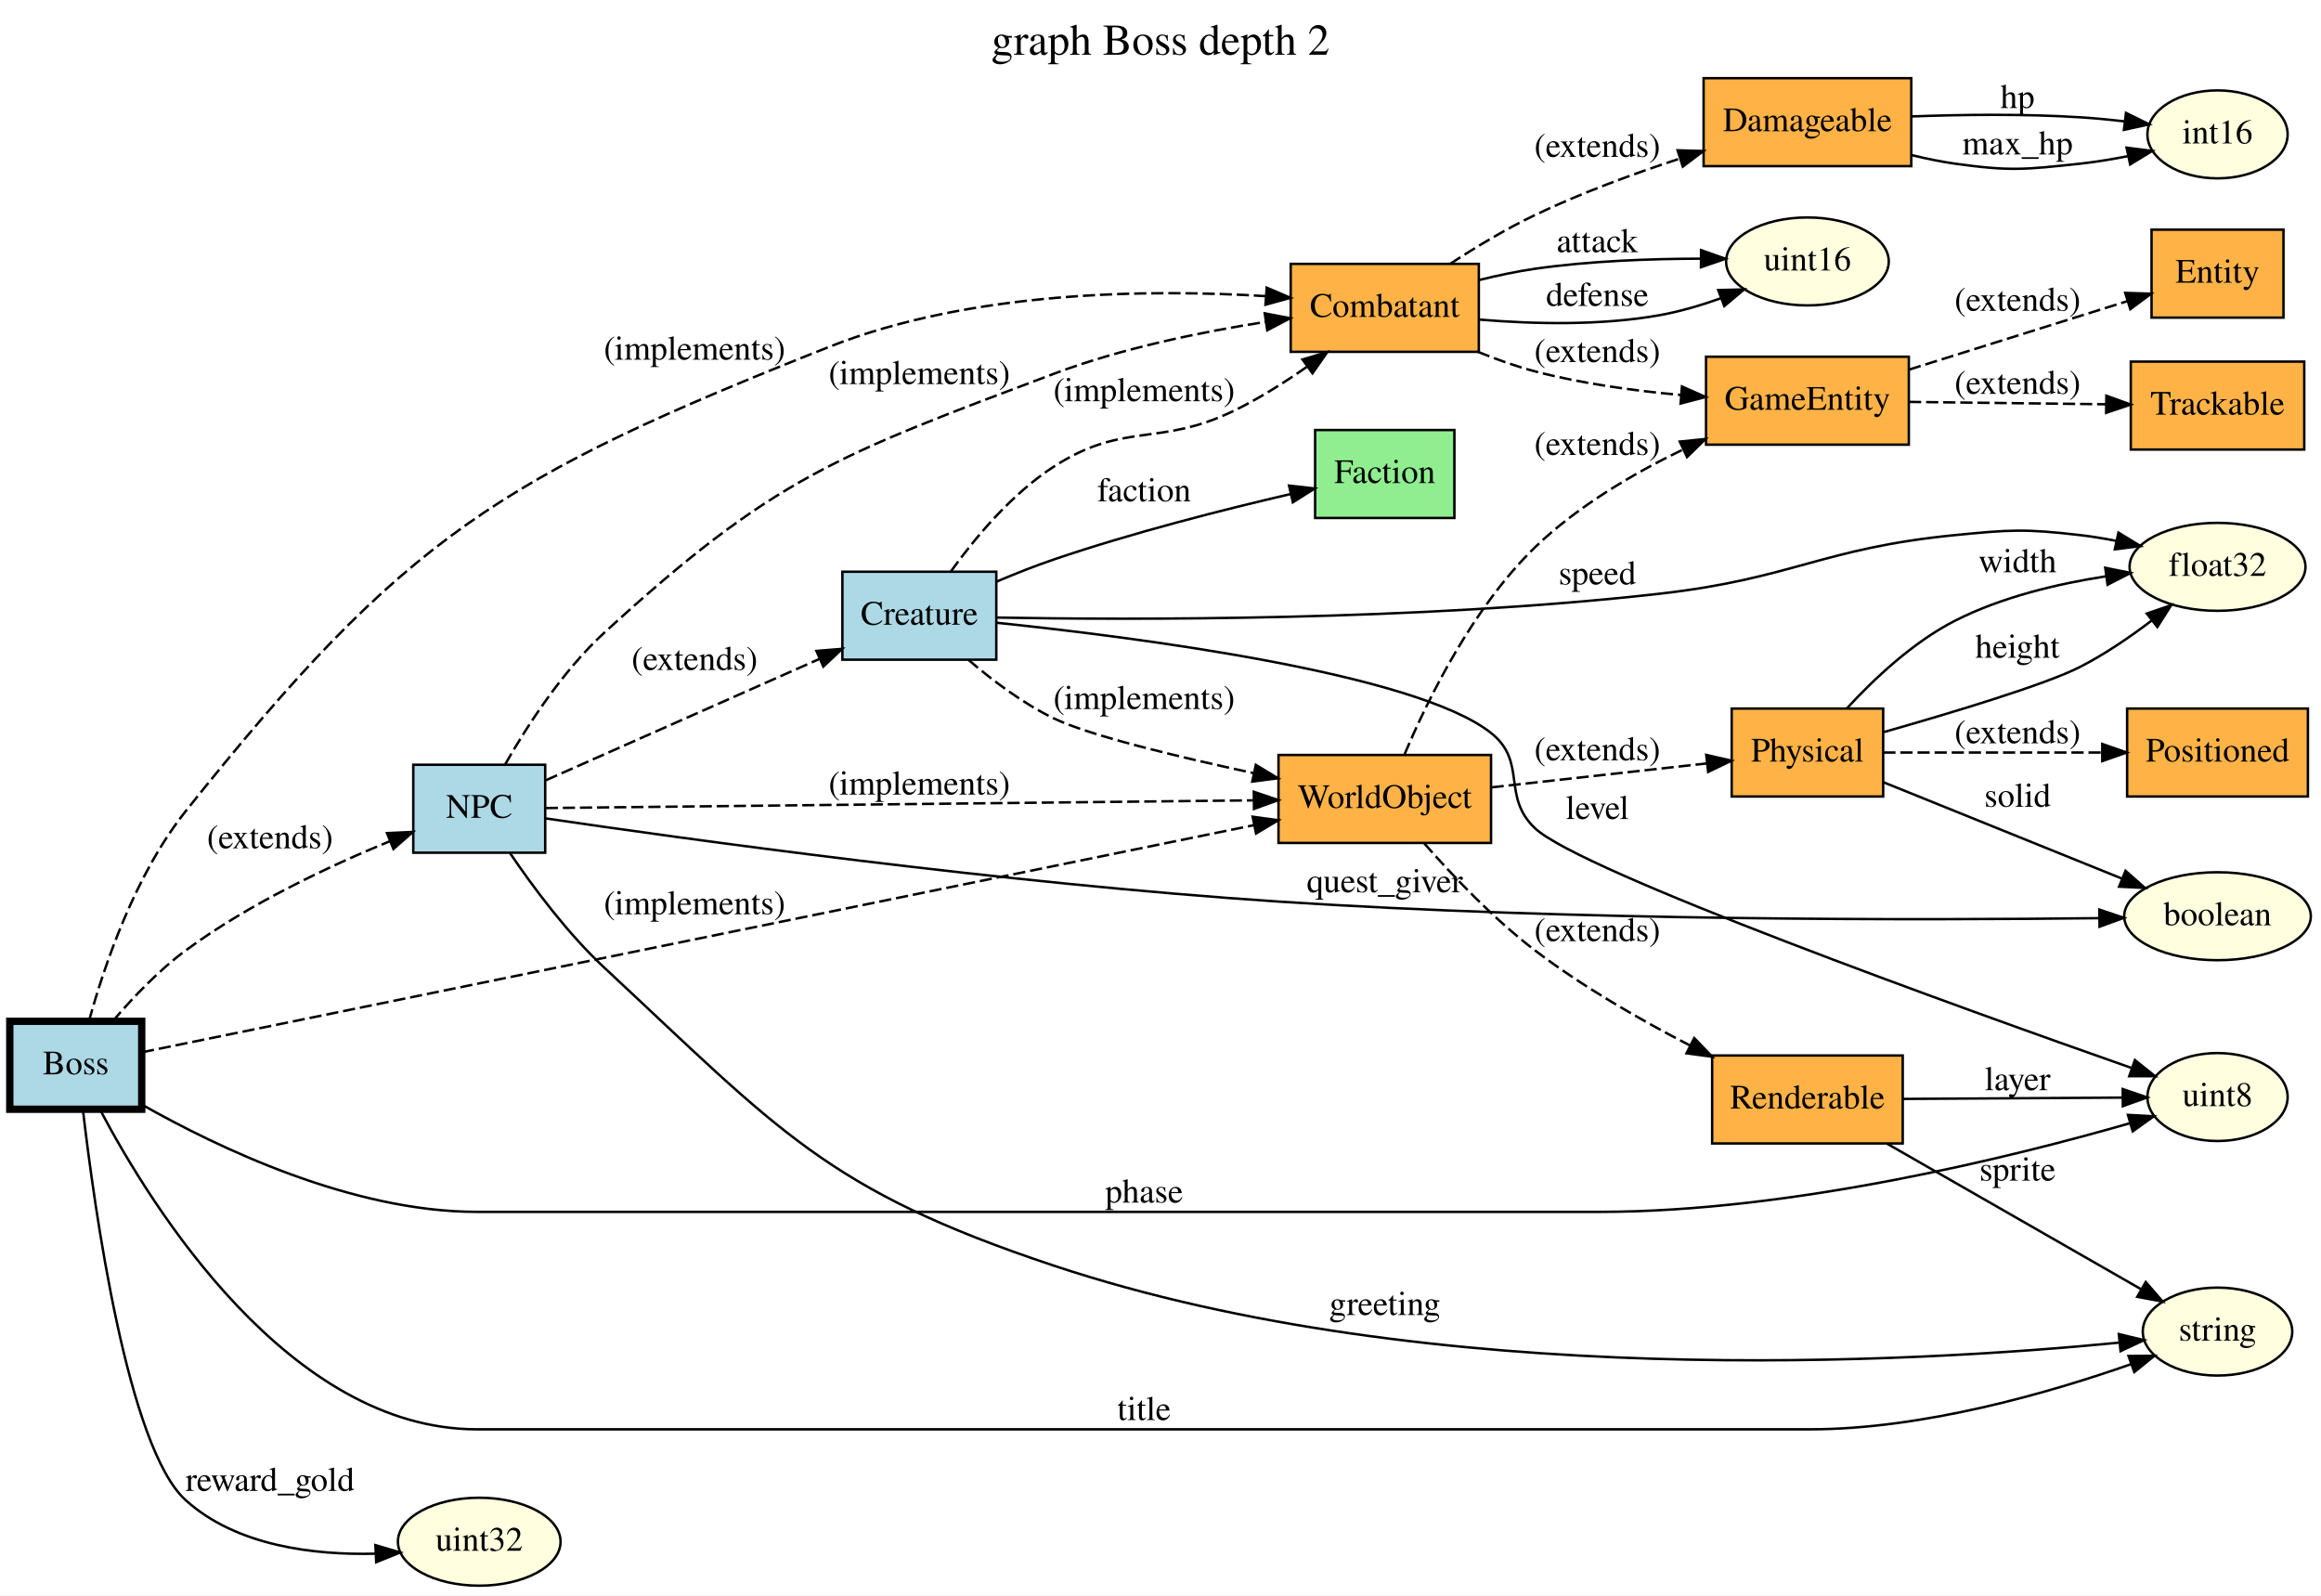
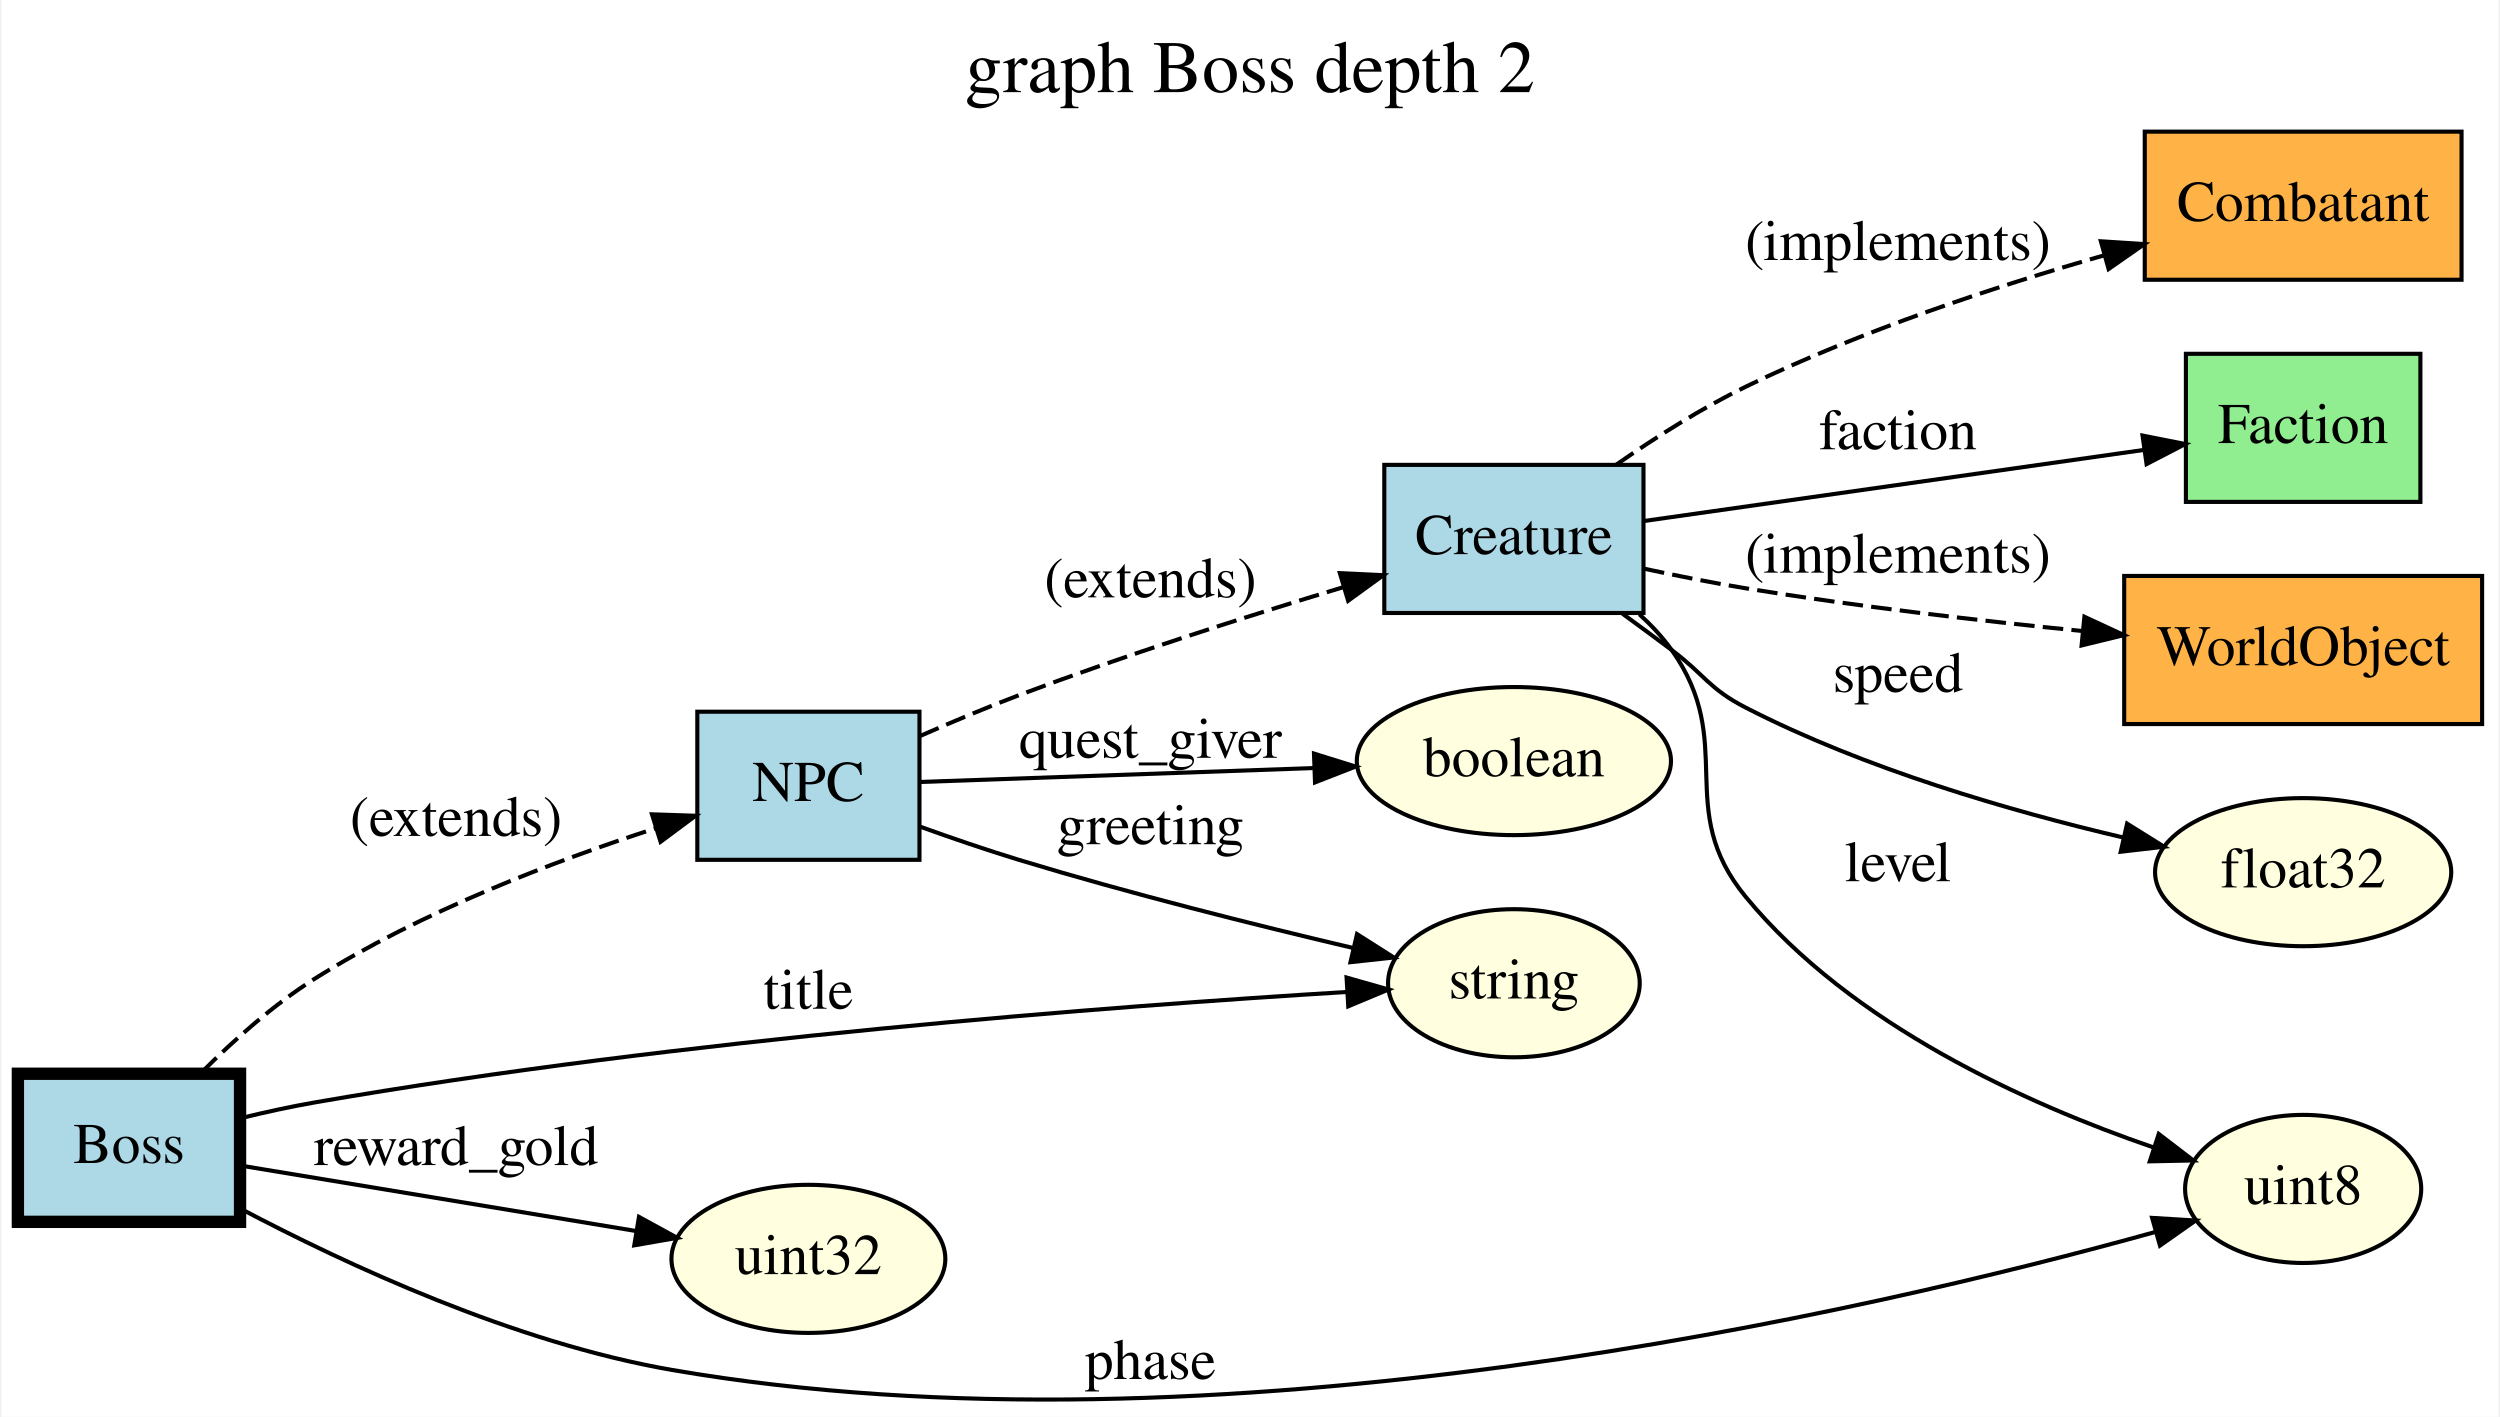
- <svg xmlns="http://www.w3.org/2000/svg" width="950pt" height="653pt" viewBox="0.00 0.00 949.99 653.00">
-   <g id="graph0" class="graph" transform="scale(1 1) rotate(0) translate(4 649)">
-     <polygon fill="white" stroke="transparent" points="-4,4 -4,-649 945.99,-649 945.99,4 -4,4" />
-     <text text-anchor="middle" x="470.99" y="-626.6" font-family="Times,serif" font-size="18.00">graph Boss depth 2</text>
+ <svg xmlns="http://www.w3.org/2000/svg" width="607pt" height="344pt" viewBox="0.00 0.00 606.99 344.39">
+   <g id="graph0" class="graph" transform="scale(1 1) rotate(0) translate(4 340.39)">
+     <polygon fill="white" stroke="transparent" points="-4,4 -4,-340.39 602.99,-340.39 602.99,4 -4,4" />
+     <text text-anchor="middle" x="299.49" y="-317.99" font-family="Times,serif" font-size="18.00">graph Boss depth 2</text>
    <g id="node1" class="node">
-       <polygon fill="#add8e6" stroke="black" stroke-width="3" points="54,-231 0,-231 0,-195 54,-195 54,-231" />
-       <text text-anchor="middle" x="27" y="-209.3" font-family="Times,serif" font-size="14.00">Boss</text>
+       <polygon fill="#add8e6" stroke="black" stroke-width="3" points="54,-79.39 0,-79.39 0,-43.39 54,-43.39 54,-79.39" />
+       <text text-anchor="middle" x="27" y="-57.69" font-family="Times,serif" font-size="14.00">Boss</text>
+     </g>
+     <g id="node5" class="node">
+       <polygon fill="#add8e6" stroke="black" points="219.15,-167.39 165.15,-167.39 165.15,-131.39 219.15,-131.39 219.15,-167.39" />
+       <text text-anchor="middle" x="192.15" y="-145.69" font-family="Times,serif" font-size="14.00">NPC</text>
+     </g>
+     <g id="edge4" class="edge">
+       <path fill="none" stroke="black" stroke-dasharray="5,2" d="M44.72,-79.79C52.45,-87.52 62.11,-96.15 72,-102.39 97.95,-118.76 130.54,-131.14 155.08,-139.07" />
+       <polygon fill="black" stroke="black" points="154.13,-142.45 164.72,-142.1 156.22,-135.77 154.13,-142.45" />
+       <text text-anchor="middle" x="106.5" y="-137.19" font-family="Times,serif" font-size="14.00">(extends)</text>
+     </g>
+     <g id="node9" class="node">
+       <ellipse fill="#ffffe0" stroke="black" cx="363.64" cy="-101.39" rx="30.59" ry="18" />
+       <text text-anchor="middle" x="363.64" y="-97.69" font-family="Times,serif" font-size="14.00">string</text>
+     </g>
+     <g id="edge2" class="edge">
+       <path fill="none" stroke="black" d="M54.39,-68.65C60.16,-70.05 66.26,-71.39 72,-72.39 160.94,-87.86 266.73,-95.84 322.93,-99.26" />
+       <polygon fill="black" stroke="black" points="322.97,-102.77 333.16,-99.87 323.38,-95.78 322.97,-102.77" />
+       <text text-anchor="middle" x="192.15" y="-95.19" font-family="Times,serif" font-size="14.00">title</text>
+     </g>
+     <g id="node10" class="node">
+       <ellipse fill="#ffffe0" stroke="black" cx="192.15" cy="-34.39" rx="33.29" ry="18" />
+       <text text-anchor="middle" x="192.15" y="-30.69" font-family="Times,serif" font-size="14.00">uint32</text>
+     </g>
+     <g id="edge3" class="edge">
+       <path fill="none" stroke="black" d="M54.21,-57.05C80.08,-52.77 120,-46.16 150.08,-41.19" />
+       <polygon fill="black" stroke="black" points="150.97,-44.59 160.27,-39.5 149.83,-37.68 150.97,-44.59" />
+       <text text-anchor="middle" x="106.5" y="-57.19" font-family="Times,serif" font-size="14.00">reward_gold</text>
+     </g>
+     <g id="node11" class="node">
+       <ellipse fill="#ffffe0" stroke="black" cx="555.49" cy="-51.39" rx="28.7" ry="18" />
+       <text text-anchor="middle" x="555.49" y="-47.69" font-family="Times,serif" font-size="14.00">uint8</text>
+     </g>
+     <g id="edge1" class="edge">
+       <path fill="none" stroke="black" d="M54.06,-46.62C79.78,-33.03 120.7,-14.01 159,-7.39 291.09,15.44 450.15,-21.62 519.41,-40.89" />
+       <polygon fill="black" stroke="black" points="518.78,-44.35 529.35,-43.71 520.69,-37.62 518.78,-44.35" />
+       <text text-anchor="middle" x="275.29" y="-5.19" font-family="Times,serif" font-size="14.00">phase</text>
    </g>
    <g id="node2" class="node">
-       <polygon fill="#ffb347" stroke="black" points="601.29,-541 524.29,-541 524.29,-505 601.29,-505 601.29,-541" />
-       <text text-anchor="middle" x="562.79" y="-519.3" font-family="Times,serif" font-size="14.00">Combatant</text>
+       <polygon fill="#ffb347" stroke="black" points="593.99,-308.39 516.99,-308.39 516.99,-272.39 593.99,-272.39 593.99,-308.39" />
+       <text text-anchor="middle" x="555.49" y="-286.69" font-family="Times,serif" font-size="14.00">Combatant</text>
+     </g>
+     <g id="node3" class="node">
+       <polygon fill="#add8e6" stroke="black" points="395.14,-227.39 332.14,-227.39 332.14,-191.39 395.14,-191.39 395.14,-227.39" />
+       <text text-anchor="middle" x="363.64" y="-205.69" font-family="Times,serif" font-size="14.00">Creature</text>
+     </g>
+     <g id="edge11" class="edge">
+       <path fill="none" stroke="black" stroke-dasharray="5,2" d="M388.57,-227.47C398.02,-234.04 409.18,-241.13 419.99,-246.39 447.81,-259.92 480.8,-270.79 507.14,-278.33" />
+       <polygon fill="black" stroke="black" points="506.32,-281.74 516.89,-281.06 508.2,-275 506.32,-281.74" />
+       <text text-anchor="middle" x="456.99" y="-277.19" font-family="Times,serif" font-size="14.00">(implements)</text>
+     </g>
+     <g id="node4" class="node">
+       <polygon fill="#90ee90" stroke="black" points="583.99,-254.39 526.99,-254.39 526.99,-218.39 583.99,-218.39 583.99,-254.39" />
+       <text text-anchor="middle" x="555.49" y="-232.69" font-family="Times,serif" font-size="14.00">Faction</text>
+     </g>
+     <g id="edge10" class="edge">
+       <path fill="none" stroke="black" d="M395.14,-213.73C428.25,-218.44 481.14,-225.96 516.81,-231.03" />
+       <polygon fill="black" stroke="black" points="516.45,-234.51 526.84,-232.46 517.43,-227.58 516.45,-234.51" />
+       <text text-anchor="middle" x="456.99" y="-231.19" font-family="Times,serif" font-size="14.00">faction</text>
+     </g>
+     <g id="node6" class="node">
+       <polygon fill="#ffb347" stroke="black" points="598.99,-200.39 511.99,-200.39 511.99,-164.39 598.99,-164.39 598.99,-200.39" />
+       <text text-anchor="middle" x="555.49" y="-178.69" font-family="Times,serif" font-size="14.00">WorldObject</text>
+     </g>
+     <g id="edge12" class="edge">
+       <path fill="none" stroke="black" stroke-dasharray="5,2" d="M395.27,-202.16C403.28,-200.43 411.93,-198.71 419.99,-197.39 446.89,-192.99 477.03,-189.49 501.95,-186.99" />
+       <polygon fill="black" stroke="black" points="502.32,-190.47 511.93,-186.01 501.64,-183.5 502.32,-190.47" />
+       <text text-anchor="middle" x="456.99" y="-201.19" font-family="Times,serif" font-size="14.00">(implements)</text>
+     </g>
+     <g id="node8" class="node">
+       <ellipse fill="#ffffe0" stroke="black" cx="555.49" cy="-128.39" rx="36" ry="18" />
+       <text text-anchor="middle" x="555.49" y="-124.69" font-family="Times,serif" font-size="14.00">float32</text>
+     </g>
+     <g id="edge8" class="edge">
+       <path fill="none" stroke="black" d="M390.04,-191.21C394.06,-188.28 398.15,-185.27 401.99,-182.39 410.1,-176.31 410.97,-173.03 419.99,-168.39 448.99,-153.47 484.45,-143.22 511.68,-136.83" />
+       <polygon fill="black" stroke="black" points="512.7,-140.18 521.68,-134.57 511.15,-133.36 512.7,-140.18" />
+       <text text-anchor="middle" x="456.99" y="-172.19" font-family="Times,serif" font-size="14.00">speed</text>
+     </g>
+     <g id="edge9" class="edge">
+       <path fill="none" stroke="black" d="M394.13,-191.08C397.06,-188.42 399.76,-185.52 401.99,-182.39 418.12,-159.7 402.3,-143.89 419.99,-122.39 445.6,-91.24 488.53,-71.99 518.99,-61.52" />
+       <polygon fill="black" stroke="black" points="520.39,-64.75 528.8,-58.31 518.21,-58.1 520.39,-64.75" />
+       <text text-anchor="middle" x="456.99" y="-126.19" font-family="Times,serif" font-size="14.00">level</text>
+     </g>
+     <g id="edge7" class="edge">
+       <path fill="none" stroke="black" stroke-dasharray="5,2" d="M219.22,-161.45C226.9,-164.83 235.38,-168.4 243.29,-171.39 269.17,-181.15 298.79,-190.59 322.05,-197.62" />
+       <polygon fill="black" stroke="black" points="321.34,-201.07 331.92,-200.58 323.35,-194.36 321.34,-201.07" />
+       <text text-anchor="middle" x="275.29" y="-195.19" font-family="Times,serif" font-size="14.00">(extends)</text>
+     </g>
+     <g id="node7" class="node">
+       <ellipse fill="#ffffe0" stroke="black" cx="363.64" cy="-155.39" rx="38.19" ry="18" />
+       <text text-anchor="middle" x="363.64" y="-151.69" font-family="Times,serif" font-size="14.00">boolean</text>
+     </g>
+     <g id="edge6" class="edge">
+       <path fill="none" stroke="black" d="M219.26,-150.31C244.7,-151.22 283.98,-152.61 315,-153.7" />
+       <polygon fill="black" stroke="black" points="315.05,-157.21 325.17,-154.06 315.3,-150.21 315.05,-157.21" />
+       <text text-anchor="middle" x="275.29" y="-156.19" font-family="Times,serif" font-size="14.00">quest_giver</text>
    </g>
    <g id="edge5" class="edge">
-       <path fill="none" stroke="black" stroke-dasharray="5,2" d="M32.42,-231.11C38.49,-253.19 51.1,-290.78 72,-317 161.95,-429.84 201.14,-453.82 335.29,-507 393.55,-530.09 466.8,-530.68 513.96,-527.8" />
-       <polygon fill="black" stroke="black" points="514.45,-531.27 524.19,-527.1 513.97,-524.29 514.45,-531.27" />
-       <text text-anchor="middle" x="280.29" y="-501.8" font-family="Times,serif" font-size="14.00">(implements)</text>
-     </g>
-     <g id="node8" class="node">
-       <polygon fill="#add8e6" stroke="black" points="219.15,-336 165.15,-336 165.15,-300 219.15,-300 219.15,-336" />
-       <text text-anchor="middle" x="192.15" y="-314.3" font-family="Times,serif" font-size="14.00">NPC</text>
-     </g>
-     <g id="edge4" class="edge">
-       <path fill="none" stroke="black" stroke-dasharray="5,2" d="M42.14,-231.04C50.18,-240.49 60.85,-251.77 72,-260 97.82,-279.05 130.88,-294.56 155.62,-304.73" />
-       <polygon fill="black" stroke="black" points="154.41,-308.02 164.99,-308.5 157.02,-301.52 154.41,-308.02" />
-       <text text-anchor="middle" x="106.5" y="-301.8" font-family="Times,serif" font-size="14.00">(extends)</text>
-     </g>
-     <g id="node13" class="node">
-       <polygon fill="#ffb347" stroke="black" points="606.29,-340 519.29,-340 519.29,-304 606.29,-304 606.29,-340" />
-       <text text-anchor="middle" x="562.79" y="-318.3" font-family="Times,serif" font-size="14.00">WorldObject</text>
-     </g>
-     <g id="edge6" class="edge">
-       <path fill="none" stroke="black" stroke-dasharray="5,2" d="M54.11,-218.33C137.23,-235.3 396.81,-288.31 509.13,-311.25" />
-       <polygon fill="black" stroke="black" points="508.71,-314.73 519.21,-313.3 510.11,-307.87 508.71,-314.73" />
-       <text text-anchor="middle" x="280.29" y="-274.8" font-family="Times,serif" font-size="14.00">(implements)</text>
-     </g>
-     <g id="node17" class="node">
-       <ellipse fill="#ffffe0" stroke="black" cx="903.64" cy="-104" rx="30.59" ry="18" />
-       <text text-anchor="middle" x="903.64" y="-100.3" font-family="Times,serif" font-size="14.00">string</text>
-     </g>
-     <g id="edge2" class="edge">
-       <path fill="none" stroke="black" d="M36.99,-194.73C58.01,-154.94 114.43,-64 191.15,-64 191.15,-64 191.15,-64 736.79,-64 783.23,-64 834.99,-79 868.14,-90.63" />
-       <polygon fill="black" stroke="black" points="867.21,-94.02 877.8,-94.11 869.58,-87.43 867.21,-94.02" />
-       <text text-anchor="middle" x="464.29" y="-67.8" font-family="Times,serif" font-size="14.00">title</text>
-     </g>
-     <g id="node19" class="node">
-       <ellipse fill="#ffffe0" stroke="black" cx="192.15" cy="-18" rx="33.29" ry="18" />
-       <text text-anchor="middle" x="192.15" y="-14.3" font-family="Times,serif" font-size="14.00">uint32</text>
-     </g>
-     <g id="edge3" class="edge">
-       <path fill="none" stroke="black" d="M29.93,-194.85C34.68,-153.95 48.27,-56.46 72,-35 92.71,-16.28 124.25,-12.47 149.68,-13.1" />
-       <polygon fill="black" stroke="black" points="149.64,-16.61 159.8,-13.59 149.98,-9.61 149.64,-16.61" />
-       <text text-anchor="middle" x="106.5" y="-38.8" font-family="Times,serif" font-size="14.00">reward_gold</text>
-     </g>
-     <g id="node20" class="node">
-       <ellipse fill="#ffffe0" stroke="black" cx="903.64" cy="-200" rx="28.7" ry="18" />
-       <text text-anchor="middle" x="903.64" y="-196.3" font-family="Times,serif" font-size="14.00">uint8</text>
-     </g>
-     <g id="edge1" class="edge">
-       <path fill="none" stroke="black" d="M54.05,-196.92C85.38,-179.15 140.14,-153 191.15,-153 191.15,-153 191.15,-153 650.79,-153 729.48,-153 819.69,-175.45 867.92,-189.32" />
-       <polygon fill="black" stroke="black" points="866.97,-192.69 877.55,-192.13 868.93,-185.97 866.97,-192.69" />
-       <text text-anchor="middle" x="464.29" y="-156.8" font-family="Times,serif" font-size="14.00">phase</text>
-     </g>
-     <g id="node4" class="node">
-       <polygon fill="#ffb347" stroke="black" points="778.29,-617 693.29,-617 693.29,-581 778.29,-581 778.29,-617" />
-       <text text-anchor="middle" x="735.79" y="-595.3" font-family="Times,serif" font-size="14.00">Damageable</text>
-     </g>
-     <g id="edge10" class="edge">
-       <path fill="none" stroke="black" stroke-dasharray="5,2" d="M589.55,-541.01C600.02,-547.84 612.43,-555.33 624.29,-561 643.07,-569.98 664.55,-577.87 683.55,-584.09" />
-       <polygon fill="black" stroke="black" points="682.64,-587.48 693.23,-587.19 684.77,-580.81 682.64,-587.48" />
-       <text text-anchor="middle" x="649.79" y="-584.8" font-family="Times,serif" font-size="14.00">(extends)</text>
-     </g>
-     <g id="node7" class="node">
-       <polygon fill="#ffb347" stroke="black" points="777.29,-503 694.29,-503 694.29,-467 777.29,-467 777.29,-503" />
-       <text text-anchor="middle" x="735.79" y="-481.3" font-family="Times,serif" font-size="14.00">GameEntity</text>
-     </g>
-     <g id="edge9" class="edge">
-       <path fill="none" stroke="black" stroke-dasharray="5,2" d="M600.94,-504.99C608.52,-501.9 616.55,-499.03 624.29,-497 643.43,-491.97 664.96,-489.05 683.89,-487.35" />
-       <polygon fill="black" stroke="black" points="684.43,-490.81 694.12,-486.52 683.87,-483.84 684.43,-490.81" />
-       <text text-anchor="middle" x="649.79" y="-500.8" font-family="Times,serif" font-size="14.00">(extends)</text>
-     </g>
-     <g id="node18" class="node">
-       <ellipse fill="#ffffe0" stroke="black" cx="735.79" cy="-542" rx="33.29" ry="18" />
-       <text text-anchor="middle" x="735.79" y="-538.3" font-family="Times,serif" font-size="14.00">uint16</text>
-     </g>
-     <g id="edge7" class="edge">
-       <path fill="none" stroke="black" d="M601.6,-534.43C609.06,-536.28 616.87,-537.93 624.29,-539 646.56,-542.2 671.6,-543.1 692.2,-543.13" />
-       <polygon fill="black" stroke="black" points="692.25,-546.63 702.23,-543.08 692.21,-539.63 692.25,-546.63" />
-       <text text-anchor="middle" x="649.79" y="-545.8" font-family="Times,serif" font-size="14.00">attack</text>
-     </g>
-     <g id="edge8" class="edge">
-       <path fill="none" stroke="black" d="M601.5,-518.2C623.24,-516.38 650.99,-515.65 675.29,-520 683.62,-521.49 692.3,-524.06 700.38,-526.94" />
-       <polygon fill="black" stroke="black" points="699.28,-530.27 709.87,-530.54 701.76,-523.72 699.28,-530.27" />
-       <text text-anchor="middle" x="649.79" y="-523.8" font-family="Times,serif" font-size="14.00">defense</text>
-     </g>
-     <g id="node3" class="node">
-       <polygon fill="#add8e6" stroke="black" points="403.79,-415 340.79,-415 340.79,-379 403.79,-379 403.79,-415" />
-       <text text-anchor="middle" x="372.29" y="-393.3" font-family="Times,serif" font-size="14.00">Creature</text>
-     </g>
-     <g id="edge30" class="edge">
-       <path fill="none" stroke="black" stroke-dasharray="5,2" d="M385.23,-415.18C395.03,-428.78 410.07,-446.87 427.29,-458 456.22,-476.69 470.34,-465.89 501.29,-481 511.5,-485.98 521.91,-492.56 531.14,-499.03" />
-       <polygon fill="black" stroke="black" points="529.11,-501.88 539.26,-504.89 533.2,-496.2 529.11,-501.88" />
-       <text text-anchor="middle" x="464.29" y="-484.8" font-family="Times,serif" font-size="14.00">(implements)</text>
-     </g>
-     <g id="node6" class="node">
-       <polygon fill="#90ee90" stroke="black" points="591.29,-473 534.29,-473 534.29,-437 591.29,-437 591.29,-473" />
-       <text text-anchor="middle" x="562.79" y="-451.3" font-family="Times,serif" font-size="14.00">Faction</text>
-     </g>
-     <g id="edge29" class="edge">
-       <path fill="none" stroke="black" d="M403.83,-410.93C411.41,-414.14 419.58,-417.37 427.29,-420 459.49,-430.98 497.02,-440.48 524.24,-446.8" />
-       <polygon fill="black" stroke="black" points="523.61,-450.25 534.14,-449.07 525.17,-443.42 523.61,-450.25" />
-       <text text-anchor="middle" x="464.29" y="-443.8" font-family="Times,serif" font-size="14.00">faction</text>
-     </g>
-     <g id="edge31" class="edge">
-       <path fill="none" stroke="black" stroke-dasharray="5,2" d="M392.45,-378.87C402.22,-370.51 414.68,-361.11 427.29,-355 441.79,-347.98 477.96,-339.27 509.15,-332.56" />
-       <polygon fill="black" stroke="black" points="510.01,-335.95 519.06,-330.46 508.55,-329.11 510.01,-335.95" />
-       <text text-anchor="middle" x="464.29" y="-358.8" font-family="Times,serif" font-size="14.00">(implements)</text>
-     </g>
-     <g id="node15" class="node">
-       <ellipse fill="#ffffe0" stroke="black" cx="903.64" cy="-417" rx="36" ry="18" />
-       <text text-anchor="middle" x="903.64" y="-413.3" font-family="Times,serif" font-size="14.00">float32</text>
-     </g>
-     <g id="edge27" class="edge">
-       <path fill="none" stroke="black" d="M403.85,-396.24C458.5,-395.26 576.53,-394.81 675.29,-406 729.77,-412.17 741.73,-424.64 796.29,-430 818.85,-432.22 824.78,-432.61 847.29,-430 852.13,-429.44 857.15,-428.61 862.11,-427.65" />
-       <polygon fill="black" stroke="black" points="863.08,-431.02 872.12,-425.49 861.61,-424.17 863.08,-431.02" />
-       <text text-anchor="middle" x="649.79" y="-409.8" font-family="Times,serif" font-size="14.00">speed</text>
-     </g>
-     <g id="edge28" class="edge">
-       <path fill="none" stroke="black" d="M403.88,-394.12C459.7,-388.32 575.24,-373.65 606.29,-349 621.25,-337.13 610.42,-323.12 624.29,-310 642.92,-292.39 798.16,-236.59 868.38,-211.92" />
-       <polygon fill="black" stroke="black" points="869.82,-215.13 878.1,-208.52 867.5,-208.52 869.82,-215.13" />
-       <text text-anchor="middle" x="649.79" y="-313.8" font-family="Times,serif" font-size="14.00">level</text>
-     </g>
-     <g id="node16" class="node">
-       <ellipse fill="#ffffe0" stroke="black" cx="903.64" cy="-594" rx="28.7" ry="18" />
-       <text text-anchor="middle" x="903.64" y="-590.3" font-family="Times,serif" font-size="14.00">int16</text>
-     </g>
-     <g id="edge32" class="edge">
-       <path fill="none" stroke="black" d="M778.54,-601.35C799.24,-602.11 824.6,-602.43 847.29,-601 853.24,-600.63 859.52,-600.03 865.64,-599.33" />
-       <polygon fill="black" stroke="black" points="866.18,-602.79 875.68,-598.1 865.33,-595.85 866.18,-602.79" />
-       <text text-anchor="middle" x="821.79" y="-604.8" font-family="Times,serif" font-size="14.00">hp</text>
-     </g>
-     <g id="edge33" class="edge">
-       <path fill="none" stroke="black" d="M778.41,-585.53C784.36,-584.07 790.44,-582.82 796.29,-582 818.74,-578.86 824.76,-579.58 847.29,-582 853.71,-582.69 860.47,-583.81 866.98,-585.1" />
-       <polygon fill="black" stroke="black" points="866.41,-588.56 876.92,-587.23 867.88,-581.71 866.41,-588.56" />
-       <text text-anchor="middle" x="821.79" y="-585.8" font-family="Times,serif" font-size="14.00">max_hp</text>
-     </g>
-     <g id="node5" class="node">
-       <polygon fill="#ffb347" stroke="black" points="930.64,-555 876.64,-555 876.64,-519 930.64,-519 930.64,-555" />
-       <text text-anchor="middle" x="903.64" y="-533.3" font-family="Times,serif" font-size="14.00">Entity</text>
-     </g>
-     <g id="edge19" class="edge">
-       <path fill="none" stroke="black" stroke-dasharray="5,2" d="M777.36,-497.72C804.75,-506.31 840.55,-517.53 866.86,-525.78" />
-       <polygon fill="black" stroke="black" points="865.86,-529.13 876.45,-528.79 867.95,-522.46 865.86,-529.13" />
-       <text text-anchor="middle" x="821.79" y="-521.8" font-family="Times,serif" font-size="14.00">(extends)</text>
-     </g>
-     <g id="node12" class="node">
-       <polygon fill="#ffb347" stroke="black" points="939.14,-501 868.14,-501 868.14,-465 939.14,-465 939.14,-501" />
-       <text text-anchor="middle" x="903.64" y="-479.3" font-family="Times,serif" font-size="14.00">Trackable</text>
-     </g>
-     <g id="edge20" class="edge">
-       <path fill="none" stroke="black" stroke-dasharray="5,2" d="M777.36,-484.51C801.81,-484.22 832.96,-483.84 858.08,-483.54" />
-       <polygon fill="black" stroke="black" points="858.14,-487.04 868.09,-483.42 858.05,-480.04 858.14,-487.04" />
-       <text text-anchor="middle" x="821.79" y="-487.8" font-family="Times,serif" font-size="14.00">(extends)</text>
-     </g>
-     <g id="edge17" class="edge">
-       <path fill="none" stroke="black" stroke-dasharray="5,2" d="M202.81,-336.24C211.75,-351.9 226.24,-374.34 243.29,-390 312.83,-453.81 338.98,-462.72 427.29,-496 455.13,-506.49 487.83,-513.17 514.01,-517.26" />
-       <polygon fill="black" stroke="black" points="513.66,-520.75 524.07,-518.76 514.69,-513.83 513.66,-520.75" />
-       <text text-anchor="middle" x="372.29" y="-491.8" font-family="Times,serif" font-size="14.00">(implements)</text>
-     </g>
-     <g id="edge16" class="edge">
-       <path fill="none" stroke="black" stroke-dasharray="5,2" d="M219.43,-329.66C248.98,-342.76 297.29,-364.18 331.47,-379.34" />
-       <polygon fill="black" stroke="black" points="330.15,-382.58 340.71,-383.44 332.99,-376.19 330.15,-382.58" />
-       <text text-anchor="middle" x="280.29" y="-374.8" font-family="Times,serif" font-size="14.00">(extends)</text>
-     </g>
-     <g id="edge18" class="edge">
-       <path fill="none" stroke="black" stroke-dasharray="5,2" d="M219.36,-318.28C279.58,-318.94 428.73,-320.56 508.87,-321.43" />
-       <polygon fill="black" stroke="black" points="509.19,-324.93 519.23,-321.54 509.27,-317.93 509.19,-324.93" />
-       <text text-anchor="middle" x="372.29" y="-323.8" font-family="Times,serif" font-size="14.00">(implements)</text>
-     </g>
-     <g id="node14" class="node">
-       <ellipse fill="#ffffe0" stroke="black" cx="903.64" cy="-274" rx="38.19" ry="18" />
-       <text text-anchor="middle" x="903.64" y="-270.3" font-family="Times,serif" font-size="14.00">boolean</text>
-     </g>
-     <g id="edge15" class="edge">
-       <path fill="none" stroke="black" d="M219.28,-314.05C274.51,-305.91 407.24,-287.39 519.29,-280 640.05,-272.04 782.63,-272.36 855.14,-273.21" />
-       <polygon fill="black" stroke="black" points="855.27,-276.72 865.31,-273.34 855.36,-269.72 855.27,-276.72" />
-       <text text-anchor="middle" x="562.79" y="-283.8" font-family="Times,serif" font-size="14.00">quest_giver</text>
-     </g>
-     <g id="edge14" class="edge">
-       <path fill="none" stroke="black" d="M204.72,-299.88C214.09,-286.06 228.17,-267.08 243.29,-253 315.12,-186.15 334.19,-161.97 427.29,-131 582.05,-79.52 780.63,-91.36 863.55,-99.49" />
-       <polygon fill="black" stroke="black" points="863.24,-102.98 873.54,-100.51 863.95,-96.01 863.24,-102.98" />
-       <text text-anchor="middle" x="562.79" y="-110.8" font-family="Times,serif" font-size="14.00">greeting</text>
-     </g>
-     <g id="node9" class="node">
-       <polygon fill="#ffb347" stroke="black" points="766.79,-359 704.79,-359 704.79,-323 766.79,-323 766.79,-359" />
-       <text text-anchor="middle" x="735.79" y="-337.3" font-family="Times,serif" font-size="14.00">Physical</text>
-     </g>
-     <g id="node10" class="node">
-       <polygon fill="#ffb347" stroke="black" points="940.64,-359 866.64,-359 866.64,-323 940.64,-323 940.64,-359" />
-       <text text-anchor="middle" x="903.64" y="-337.3" font-family="Times,serif" font-size="14.00">Positioned</text>
-     </g>
-     <g id="edge26" class="edge">
-       <path fill="none" stroke="black" stroke-dasharray="5,2" d="M766.83,-341C791.77,-341 827.66,-341 856.29,-341" />
-       <polygon fill="black" stroke="black" points="856.47,-344.5 866.47,-341 856.47,-337.5 856.47,-344.5" />
-       <text text-anchor="middle" x="821.79" y="-344.8" font-family="Times,serif" font-size="14.00">(extends)</text>
-     </g>
-     <g id="edge25" class="edge">
-       <path fill="none" stroke="black" d="M766.83,-328.87C794.17,-317.82 834.67,-301.46 864.33,-289.48" />
-       <polygon fill="black" stroke="black" points="865.98,-292.59 873.94,-285.59 863.36,-286.1 865.98,-292.59" />
-       <text text-anchor="middle" x="821.79" y="-318.8" font-family="Times,serif" font-size="14.00">solid</text>
-     </g>
-     <g id="edge23" class="edge">
-       <path fill="none" stroke="black" d="M751.89,-359.02C762.95,-371.05 779.01,-386.21 796.29,-395 815.33,-404.68 838.33,-410.1 858.07,-413.14" />
-       <polygon fill="black" stroke="black" points="857.68,-416.61 868.06,-414.52 858.63,-409.68 857.68,-416.61" />
-       <text text-anchor="middle" x="821.79" y="-414.8" font-family="Times,serif" font-size="14.00">width</text>
-     </g>
-     <g id="edge24" class="edge">
-       <path fill="none" stroke="black" d="M767.01,-349.36C794.61,-357.21 833.18,-368.79 847.29,-376 857.46,-381.19 867.75,-388.22 876.64,-394.98" />
-       <polygon fill="black" stroke="black" points="874.68,-397.89 884.7,-401.32 879.01,-392.39 874.68,-397.89" />
-       <text text-anchor="middle" x="821.79" y="-379.8" font-family="Times,serif" font-size="14.00">height</text>
-     </g>
-     <g id="node11" class="node">
-       <polygon fill="#ffb347" stroke="black" points="774.79,-217 696.79,-217 696.79,-181 774.79,-181 774.79,-217" />
-       <text text-anchor="middle" x="735.79" y="-195.3" font-family="Times,serif" font-size="14.00">Renderable</text>
-     </g>
-     <g id="edge21" class="edge">
-       <path fill="none" stroke="black" d="M768.38,-180.91C798.23,-163.81 842.71,-138.33 872.19,-121.44" />
-       <polygon fill="black" stroke="black" points="874.26,-124.29 881.19,-116.29 870.78,-118.22 874.26,-124.29" />
-       <text text-anchor="middle" x="821.79" y="-165.8" font-family="Times,serif" font-size="14.00">sprite</text>
-     </g>
-     <g id="edge22" class="edge">
-       <path fill="none" stroke="black" d="M774.84,-199.23C801.77,-199.39 837.74,-199.61 864.66,-199.77" />
-       <polygon fill="black" stroke="black" points="864.84,-203.27 874.86,-199.83 864.88,-196.27 864.84,-203.27" />
-       <text text-anchor="middle" x="821.79" y="-202.8" font-family="Times,serif" font-size="14.00">layer</text>
-     </g>
-     <g id="edge11" class="edge">
-       <path fill="none" stroke="black" stroke-dasharray="5,2" d="M570.94,-340.37C580.37,-362.67 598.8,-400.35 624.29,-425 641.58,-441.71 664.44,-455.15 684.89,-465.04" />
-       <polygon fill="black" stroke="black" points="683.54,-468.27 694.08,-469.33 686.5,-461.93 683.54,-468.27" />
-       <text text-anchor="middle" x="649.79" y="-462.8" font-family="Times,serif" font-size="14.00">(extends)</text>
-     </g>
-     <g id="edge13" class="edge">
-       <path fill="none" stroke="black" stroke-dasharray="5,2" d="M606.5,-326.75C633.49,-329.74 668.14,-333.59 694.62,-336.54" />
-       <polygon fill="black" stroke="black" points="694.37,-340.03 704.7,-337.66 695.15,-333.07 694.37,-340.03" />
-       <text text-anchor="middle" x="649.79" y="-337.8" font-family="Times,serif" font-size="14.00">(extends)</text>
-     </g>
-     <g id="edge12" class="edge">
-       <path fill="none" stroke="black" stroke-dasharray="5,2" d="M578.99,-303.76C590.55,-290.6 607.31,-272.94 624.29,-260 643.79,-245.14 667.35,-231.62 687.7,-221.11" />
-       <polygon fill="black" stroke="black" points="689.46,-224.14 696.79,-216.49 686.29,-217.9 689.46,-224.14" />
-       <text text-anchor="middle" x="649.79" y="-263.8" font-family="Times,serif" font-size="14.00">(extends)</text>
+       <path fill="none" stroke="black" d="M219.27,-139.46C226.96,-136.69 235.42,-133.79 243.29,-131.39 270.18,-123.21 300.94,-115.51 324.5,-109.97" />
+       <polygon fill="black" stroke="black" points="325.51,-113.33 334.45,-107.65 323.92,-106.51 325.51,-113.33" />
+       <text text-anchor="middle" x="275.29" y="-135.19" font-family="Times,serif" font-size="14.00">greeting</text>
    </g>
  </g>
</svg>
